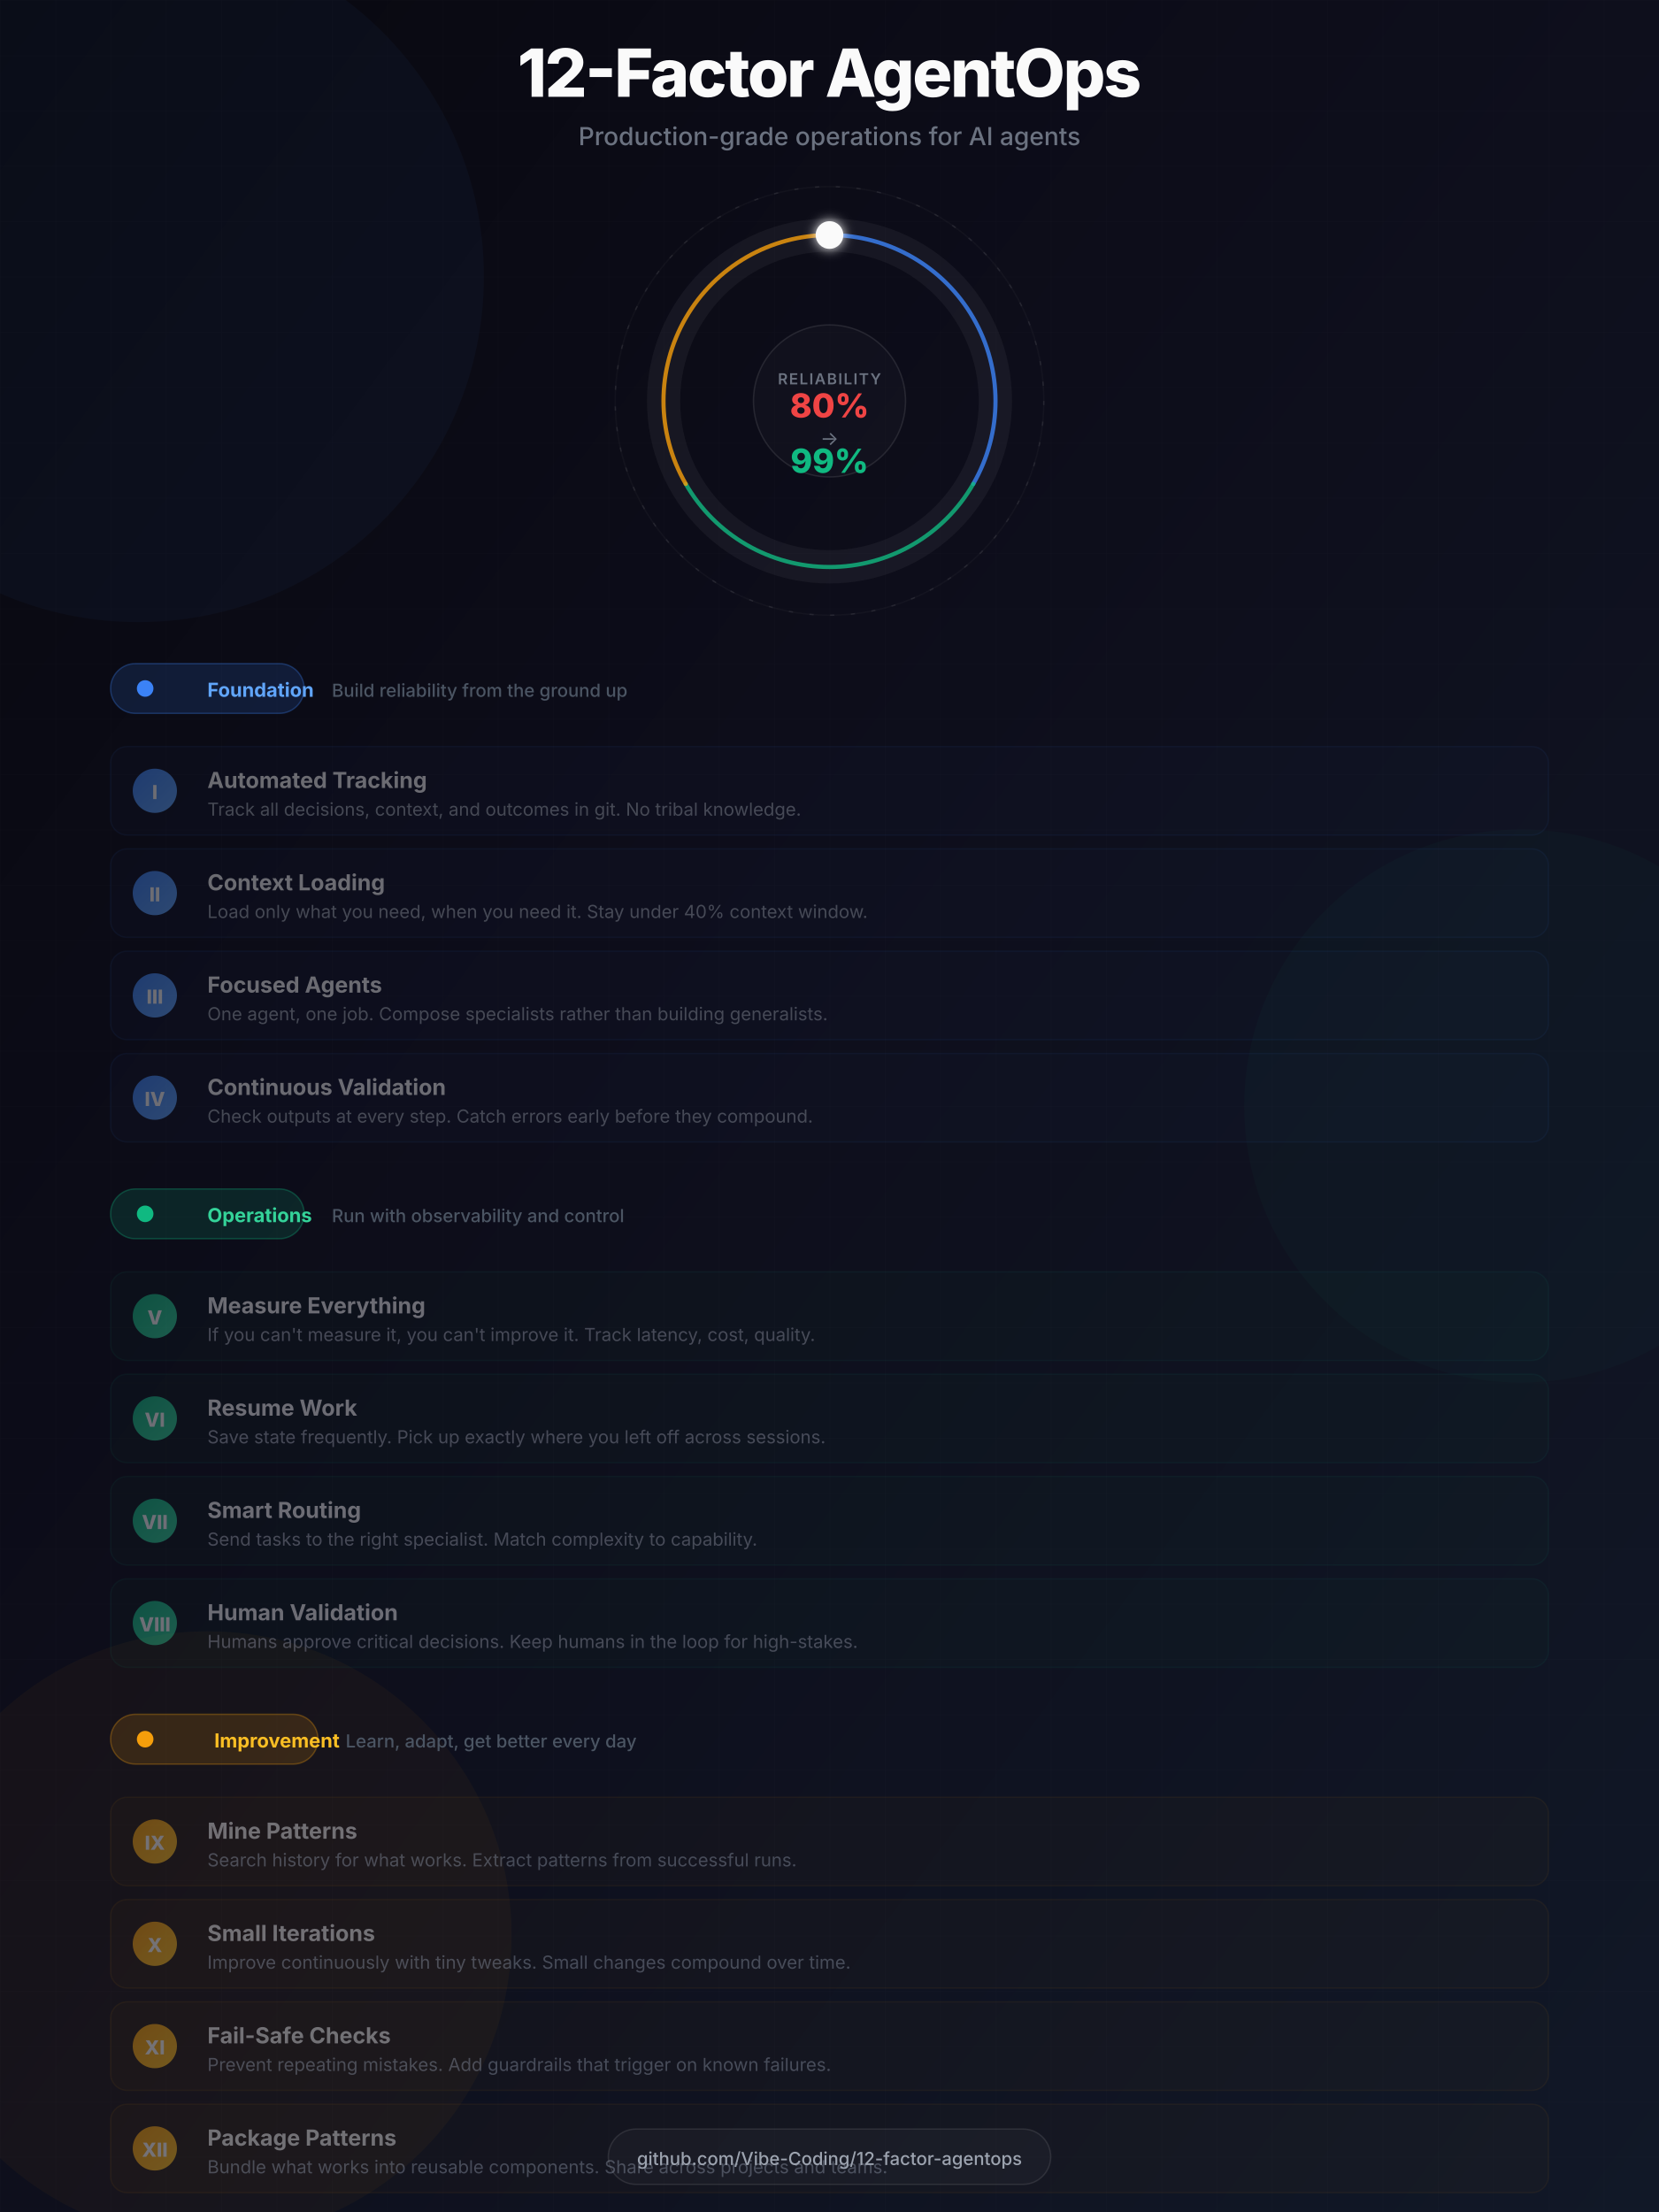
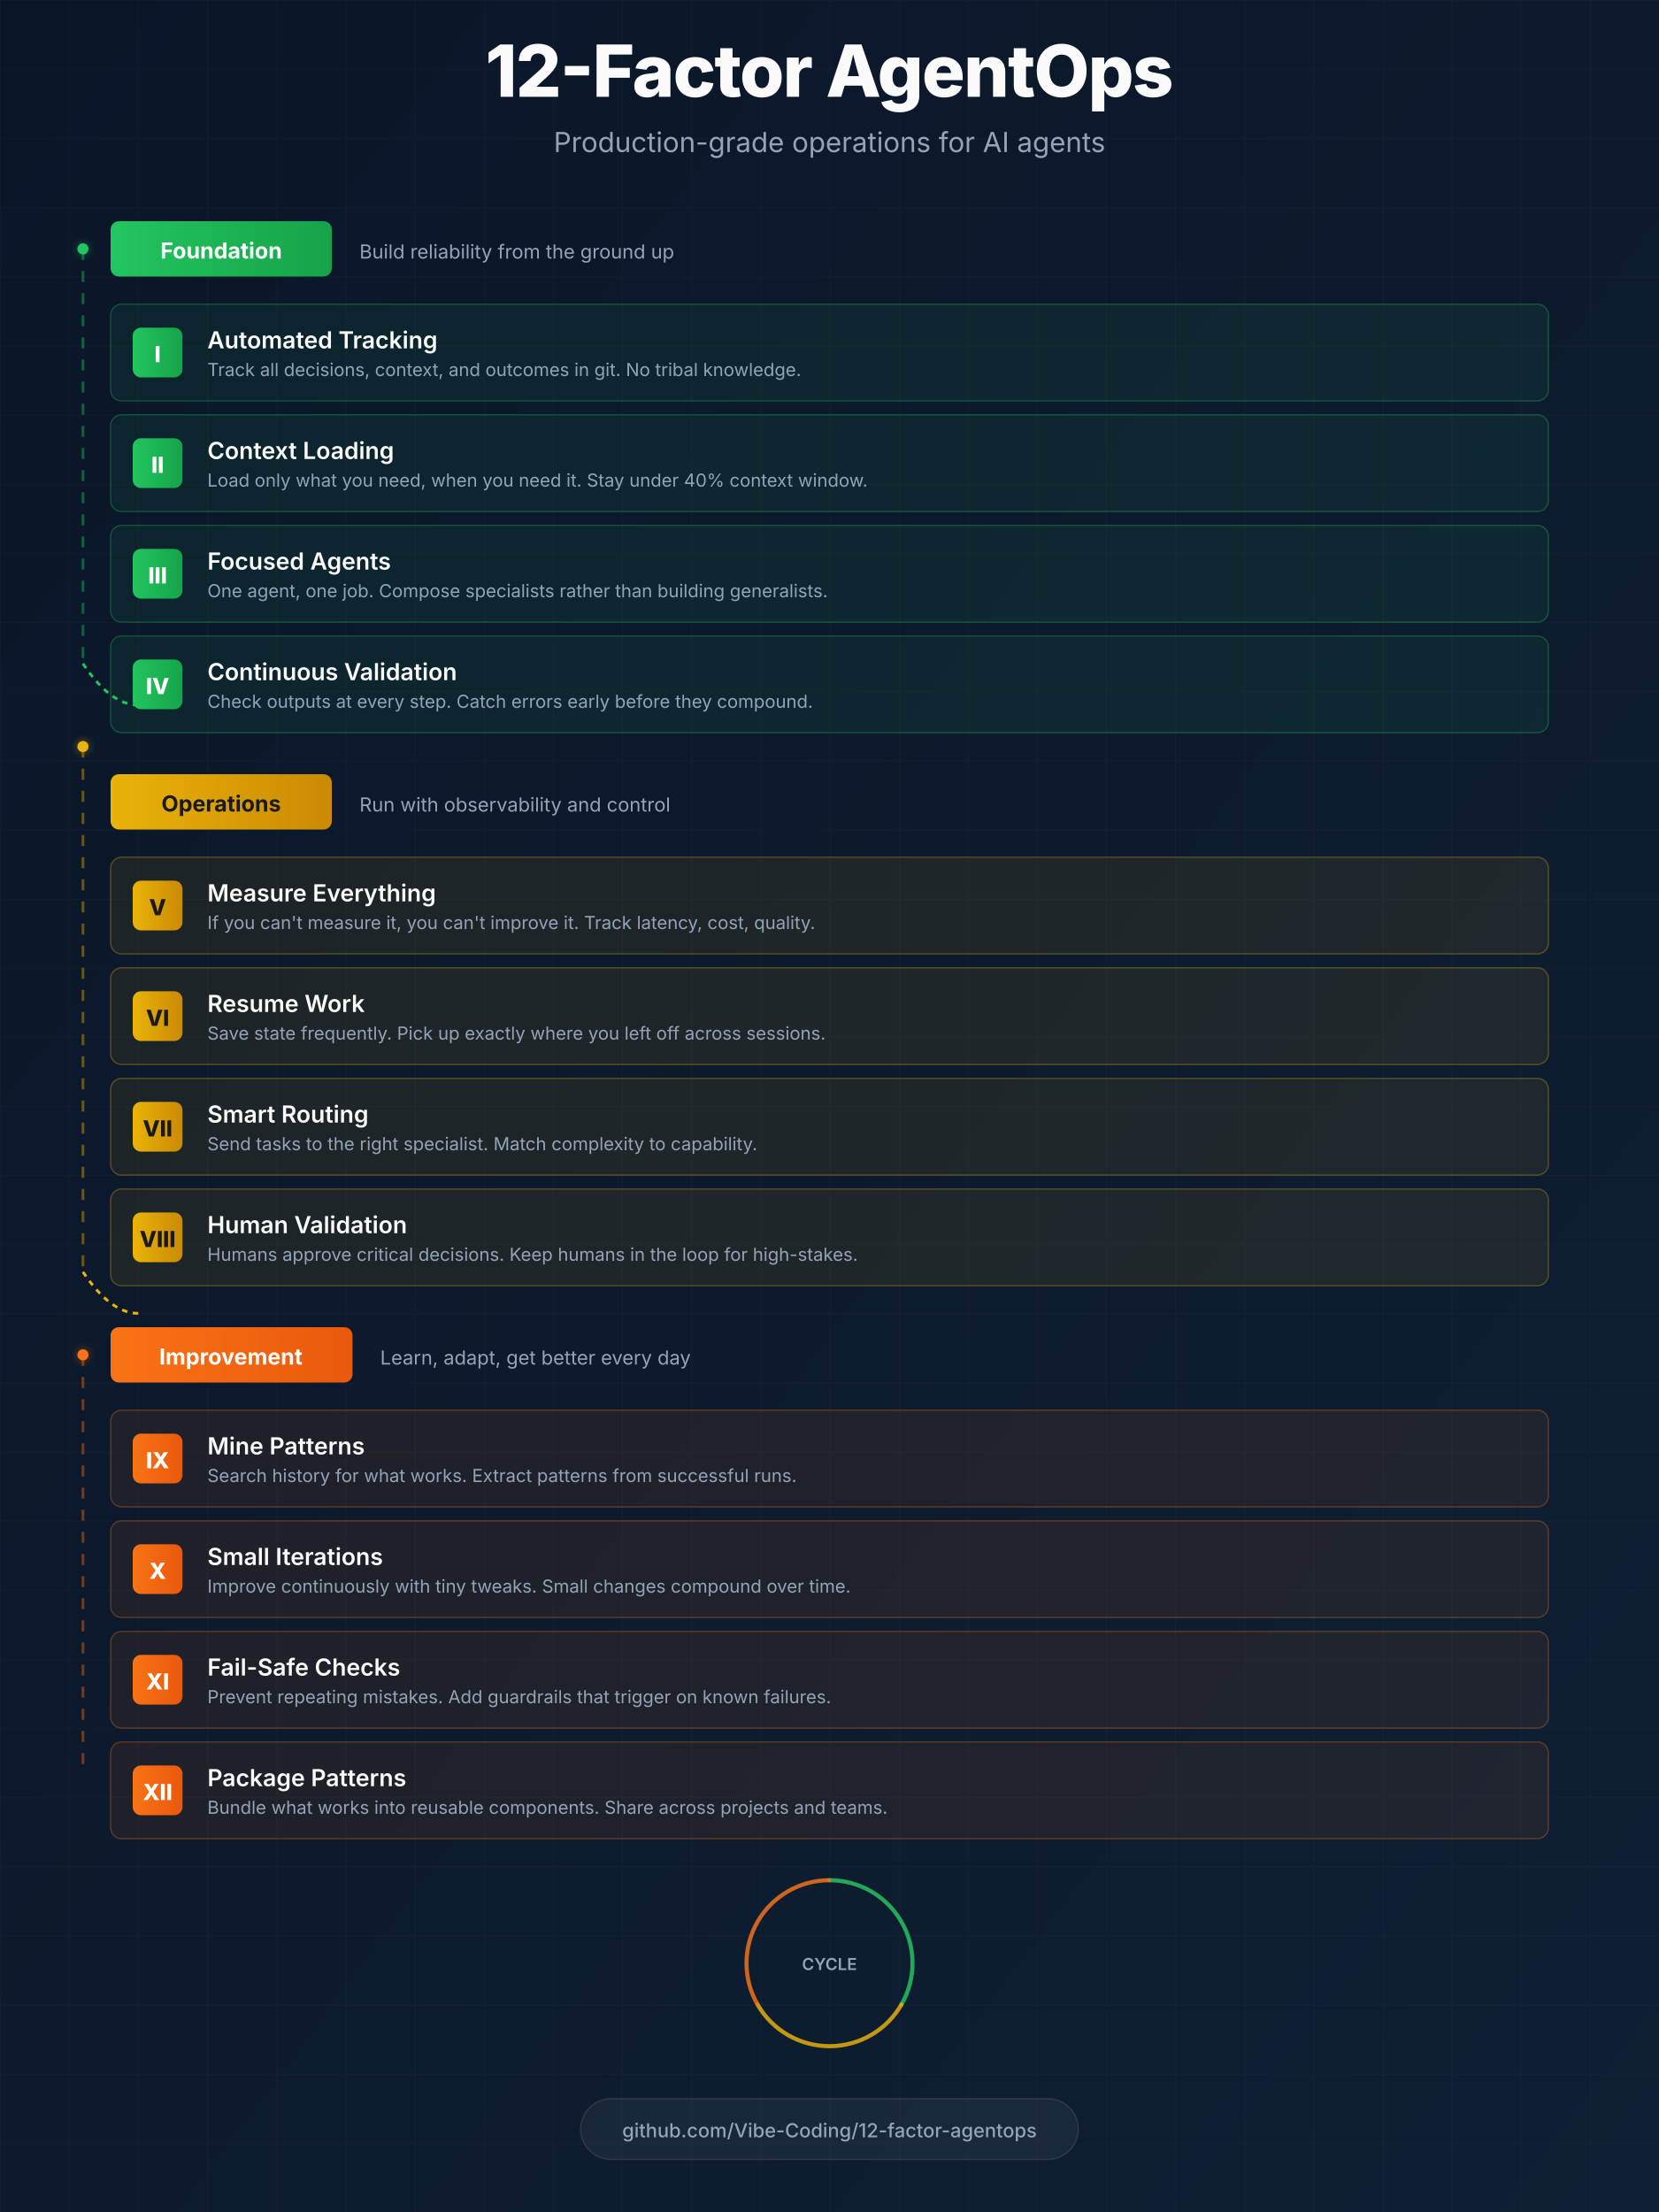
<svg xmlns="http://www.w3.org/2000/svg" viewBox="0 0 1200 1600">
  <defs>
    <linearGradient id="darkBg" x1="0%" y1="0%" x2="100%" y2="100%">
-       <stop offset="0%" style="stop-color:#08080F" />
-       <stop offset="40%" style="stop-color:#0d0d1a" />
-       <stop offset="100%" style="stop-color:#111827" />
-     </linearGradient>
-     <linearGradient id="blueGrad" x1="0%" y1="0%" x2="100%" y2="100%">
-       <stop offset="0%" style="stop-color:#3B82F6" />
-       <stop offset="100%" style="stop-color:#60A5FA" />
-     </linearGradient>
-     <linearGradient id="greenGrad" x1="0%" y1="0%" x2="100%" y2="100%">
-       <stop offset="0%" style="stop-color:#10B981" />
-       <stop offset="100%" style="stop-color:#34D399" />
-     </linearGradient>
-     <linearGradient id="orangeGrad" x1="0%" y1="0%" x2="100%" y2="100%">
-       <stop offset="0%" style="stop-color:#F59E0B" />
-       <stop offset="100%" style="stop-color:#FBBF24" />
-     </linearGradient>
-     <filter id="glow" x="-50%" y="-50%" width="200%" height="200%">
-       <feGaussianBlur stdDeviation="4" result="coloredBlur" />
+       <stop offset="0%" style="stop-color:#0a1628" />
+       <stop offset="50%" style="stop-color:#0d1a2d" />
+       <stop offset="100%" style="stop-color:#0f1f35" />
+     </linearGradient>
+     <linearGradient id="greenGrad" x1="0%" y1="0%" x2="100%" y2="0%">
+       <stop offset="0%" style="stop-color:#22c55e" />
+       <stop offset="100%" style="stop-color:#16a34a" />
+     </linearGradient>
+     <linearGradient id="yellowGrad" x1="0%" y1="0%" x2="100%" y2="0%">
+       <stop offset="0%" style="stop-color:#eab308" />
+       <stop offset="100%" style="stop-color:#ca8a04" />
+     </linearGradient>
+     <linearGradient id="orangeGrad" x1="0%" y1="0%" x2="100%" y2="0%">
+       <stop offset="0%" style="stop-color:#f97316" />
+       <stop offset="100%" style="stop-color:#ea580c" />
+     </linearGradient>
+     <filter id="glowGreen" x="-50%" y="-50%" width="200%" height="200%">
+       <feGaussianBlur stdDeviation="3" result="blur" />
+       <feFlood flood-color="#22c55e" flood-opacity="0.5" />
+       <feComposite in2="blur" operator="in" />
      <feMerge>
-         <feMergeNode in="coloredBlur" />
+         <feMergeNode />
+         <feMergeNode in="SourceGraphic" />
+       </feMerge>
+     </filter>
+     <filter id="glowYellow" x="-50%" y="-50%" width="200%" height="200%">
+       <feGaussianBlur stdDeviation="3" result="blur" />
+       <feFlood flood-color="#eab308" flood-opacity="0.5" />
+       <feComposite in2="blur" operator="in" />
+       <feMerge>
+         <feMergeNode />
+         <feMergeNode in="SourceGraphic" />
+       </feMerge>
+     </filter>
+     <filter id="glowOrange" x="-50%" y="-50%" width="200%" height="200%">
+       <feGaussianBlur stdDeviation="3" result="blur" />
+       <feFlood flood-color="#f97316" flood-opacity="0.5" />
+       <feComposite in2="blur" operator="in" />
+       <feMerge>
+         <feMergeNode />
        <feMergeNode in="SourceGraphic" />
      </feMerge>
    </filter>
    <style>
-       /* Looping highlight animation - 24s total, 2s per factor */
-       @keyframes highlightLoop {
-         0%, 100% { opacity: 1; }
-         8.33% { opacity: 1; }
-         8.34% { opacity: 0.3; }
-         91.66% { opacity: 0.3; }
-         91.67% { opacity: 1; }
-       }
- 
-       @keyframes pulseGlow {
-         0%, 100% { filter: drop-shadow(0 0 8px currentColor); }
-         50% { filter: drop-shadow(0 0 20px currentColor); }
-       }
- 
-       @keyframes orbitDash {
-         to { stroke-dashoffset: -1000; }
-       }
- 
-       @keyframes breathe {
-         0%, 100% { opacity: 0.03; }
-         50% { opacity: 0.06; }
-       }
- 
-       @keyframes centerPulse {
-         0%, 100% { transform: scale(1); opacity: 0.6; }
-         50% { transform: scale(1.03); opacity: 1; }
-       }
- 
-       .breathe { animation: breathe 6s ease-in-out infinite; }
-       .orbit-dash { animation: orbitDash 30s linear infinite; }
-       .center-pulse { animation: centerPulse 3s ease-in-out infinite; transform-origin: center; }
- 
-       /* Each factor highlights for 2s in sequence */
-       .factor-row { opacity: 0.4; transition: opacity 0.3s; }
-       .factor-1 { animation: highlightLoop 24s ease-in-out infinite; animation-delay: 0s; }
-       .factor-2 { animation: highlightLoop 24s ease-in-out infinite; animation-delay: -22s; }
-       .factor-3 { animation: highlightLoop 24s ease-in-out infinite; animation-delay: -20s; }
-       .factor-4 { animation: highlightLoop 24s ease-in-out infinite; animation-delay: -18s; }
-       .factor-5 { animation: highlightLoop 24s ease-in-out infinite; animation-delay: -16s; }
-       .factor-6 { animation: highlightLoop 24s ease-in-out infinite; animation-delay: -14s; }
-       .factor-7 { animation: highlightLoop 24s ease-in-out infinite; animation-delay: -12s; }
-       .factor-8 { animation: highlightLoop 24s ease-in-out infinite; animation-delay: -10s; }
-       .factor-9 { animation: highlightLoop 24s ease-in-out infinite; animation-delay: -8s; }
-       .factor-10 { animation: highlightLoop 24s ease-in-out infinite; animation-delay: -6s; }
-       .factor-11 { animation: highlightLoop 24s ease-in-out infinite; animation-delay: -4s; }
-       .factor-12 { animation: highlightLoop 24s ease-in-out infinite; animation-delay: -2s; }
- 
-       /* Orbit indicator matches current factor */
-       .orbit-indicator {
-         animation: orbitRotate 24s linear infinite;
-         transform-origin: 600px 290px;
-       }
-       @keyframes orbitRotate {
-         0% { transform: rotate(0deg); }
-         100% { transform: rotate(360deg); }
+       /* Animated flowing line */
+       @keyframes flowDown {
+         0% { stroke-dashoffset: 40; }
+         100% { stroke-dashoffset: 0; }
+       }
+ 
+       @keyframes flowPulse {
+         0%, 100% { opacity: 0.3; }
+         50% { opacity: 1; }
+       }
+ 
+       @keyframes dotFlow {
+         0% { transform: translateY(0); opacity: 0; }
+         10% { opacity: 1; }
+         90% { opacity: 1; }
+         100% { transform: translateY(300px); opacity: 0; }
+       }
+ 
+       @keyframes dotFlowLong {
+         0% { transform: translateY(0); opacity: 0; }
+         5% { opacity: 1; }
+         95% { opacity: 1; }
+         100% { transform: translateY(380px); opacity: 0; }
+       }
+ 
+       @keyframes connectPulse {
+         0%, 100% { stroke-opacity: 0.2; }
+         50% { stroke-opacity: 0.6; }
+       }
+ 
+       .flow-line {
+         stroke-dasharray: 8 8;
+         animation: flowDown 1s linear infinite;
+       }
+ 
+       .flow-dot-green {
+         animation: dotFlow 3s ease-in-out infinite;
+       }
+       .flow-dot-yellow {
+         animation: dotFlowLong 4s ease-in-out infinite;
+         animation-delay: 1s;
+       }
+       .flow-dot-orange {
+         animation: dotFlow 3s ease-in-out infinite;
+         animation-delay: 2s;
+       }
+ 
+       .connect-line {
+         animation: connectPulse 2s ease-in-out infinite;
+       }
+       .connect-line-2 {
+         animation: connectPulse 2s ease-in-out infinite;
+         animation-delay: 1s;
+       }
+ 
+       /* Factor highlight on hover simulation via animation */
+       @keyframes factorGlow {
+         0%, 8.33%, 100% { opacity: 1; }
+         4.165% { opacity: 0.6; }
+       }
+ 
+       .factor-card {
+         transition: all 0.3s ease;
      }
    </style>
  </defs>
  <rect width="1200" height="1600" fill="url(#darkBg)" />
-   <pattern id="grid" width="40" height="40" patternUnits="userSpaceOnUse">
-     <path d="M 40 0 L 0 0 0 40" fill="none" stroke="rgba(255,255,255,0.015)" stroke-width="1" />
+   <pattern id="grid" width="50" height="50" patternUnits="userSpaceOnUse">
+     <path d="M 50 0 L 0 0 0 50" fill="none" stroke="rgba(255,255,255,0.03)" stroke-width="1" />
  </pattern>
  <rect width="1200" height="1600" fill="url(#grid)" />
-   <ellipse class="breathe" cx="100" cy="200" rx="250" ry="250" fill="#3B82F6" opacity="0.04" />
-   <ellipse class="breathe" style="animation-delay: -2s" cx="1100" cy="800" rx="200" ry="200" fill="#10B981" opacity="0.03" />
-   <ellipse class="breathe" style="animation-delay: -4s" cx="150" cy="1400" rx="220" ry="220" fill="#F59E0B" opacity="0.04" />
-   <text x="600" y="70" text-anchor="middle" font-family="Inter, -apple-system, sans-serif" font-size="48" font-weight="800" fill="#FAFAFA" letter-spacing="-0.03em">
+   <text x="600" y="70" text-anchor="middle" font-family="Inter, -apple-system, sans-serif" font-size="52" font-weight="800" fill="#FAFAFA" letter-spacing="-0.02em">
    12-Factor AgentOps
  </text>
-   <text x="600" y="105" text-anchor="middle" font-family="Inter, -apple-system, sans-serif" font-size="18" font-weight="500" fill="#6B7280">
+   <text x="600" y="110" text-anchor="middle" font-family="Inter, -apple-system, sans-serif" font-size="20" font-weight="400" fill="#94a3b8">
    Production-grade operations for AI agents
  </text>
-   <g transform="translate(600, 290)">
-     <circle cx="0" cy="0" r="155" fill="none" stroke="rgba(255,255,255,0.03)" stroke-width="1" />
-     <circle cx="0" cy="0" r="155" fill="none" stroke="rgba(255,255,255,0.08)" stroke-width="1" stroke-dasharray="3 12" class="orbit-dash" />
-     <circle cx="0" cy="0" r="120" fill="none" stroke="rgba(255,255,255,0.05)" stroke-width="24" />
-     <path d="M 0 -120 A 120 120 0 0 1 104 60" fill="none" stroke="#3B82F6" stroke-width="3" stroke-linecap="round" opacity="0.8" />
-     <path d="M 104 60 A 120 120 0 0 1 -104 60" fill="none" stroke="#10B981" stroke-width="3" stroke-linecap="round" opacity="0.8" />
-     <path d="M -104 60 A 120 120 0 0 1 0 -120" fill="none" stroke="#F59E0B" stroke-width="3" stroke-linecap="round" opacity="0.8" />
-     <g class="orbit-indicator">
-       <circle cx="0" cy="-120" r="10" fill="#FAFAFA" filter="url(#glow)" />
-       <circle cx="0" cy="-120" r="6" fill="#FAFAFA" />
-     </g>
-     <g class="center-pulse">
-       <circle cx="0" cy="0" r="55" fill="rgba(255,255,255,0.02)" stroke="rgba(255,255,255,0.1)" stroke-width="1" />
-     </g>
-     <text x="0" y="-12" text-anchor="middle" font-family="Inter, sans-serif" font-size="11" font-weight="600" fill="#6B7280" letter-spacing="0.08em">RELIABILITY</text>
-     <text x="0" y="12" text-anchor="middle" font-family="Inter, sans-serif" font-size="24" font-weight="800" fill="#EF4444">80%</text>
-     <text x="0" y="32" text-anchor="middle" font-family="Inter, sans-serif" font-size="14" fill="#6B7280">→</text>
-     <text x="0" y="52" text-anchor="middle" font-family="Inter, sans-serif" font-size="24" font-weight="800" fill="#10B981">99%</text>
-   </g>
-   <g transform="translate(0, 480)">
-     <rect x="80" y="0" width="140" height="36" rx="18" fill="rgba(59,130,246,0.15)" stroke="rgba(59,130,246,0.3)" stroke-width="1" />
-     <circle cx="105" cy="18" r="6" fill="#3B82F6" />
-     <text x="150" y="24" font-family="Inter, sans-serif" font-size="14" font-weight="700" fill="#60A5FA">Foundation</text>
-     <text x="240" y="24" font-family="Inter, sans-serif" font-size="13" font-weight="500" fill="#4B5563">Build reliability from the ground up</text>
-     <g class="factor-row factor-1" transform="translate(80, 60)">
-       <rect x="0" y="0" width="1040" height="64" rx="12" fill="rgba(59,130,246,0.05)" stroke="rgba(59,130,246,0.15)" stroke-width="1" />
-       <rect x="16" y="16" width="32" height="32" rx="16" fill="url(#blueGrad)" />
-       <text x="32" y="38" text-anchor="middle" font-family="Inter, sans-serif" font-size="14" font-weight="800" fill="#FFFFFF">I</text>
-       <text x="70" y="30" font-family="Inter, sans-serif" font-size="16" font-weight="700" fill="#FAFAFA">Automated Tracking</text>
-       <text x="70" y="50" font-family="Inter, sans-serif" font-size="13" fill="#9CA3AF">Track all decisions, context, and outcomes in git. No tribal knowledge.</text>
-     </g>
-     <g class="factor-row factor-2" transform="translate(80, 134)">
-       <rect x="0" y="0" width="1040" height="64" rx="12" fill="rgba(59,130,246,0.05)" stroke="rgba(59,130,246,0.15)" stroke-width="1" />
-       <rect x="16" y="16" width="32" height="32" rx="16" fill="url(#blueGrad)" />
-       <text x="32" y="38" text-anchor="middle" font-family="Inter, sans-serif" font-size="14" font-weight="800" fill="#FFFFFF">II</text>
-       <text x="70" y="30" font-family="Inter, sans-serif" font-size="16" font-weight="700" fill="#FAFAFA">Context Loading</text>
-       <text x="70" y="50" font-family="Inter, sans-serif" font-size="13" fill="#9CA3AF">Load only what you need, when you need it. Stay under 40% context window.</text>
-     </g>
-     <g class="factor-row factor-3" transform="translate(80, 208)">
-       <rect x="0" y="0" width="1040" height="64" rx="12" fill="rgba(59,130,246,0.05)" stroke="rgba(59,130,246,0.15)" stroke-width="1" />
-       <rect x="16" y="16" width="32" height="32" rx="16" fill="url(#blueGrad)" />
-       <text x="32" y="38" text-anchor="middle" font-family="Inter, sans-serif" font-size="14" font-weight="800" fill="#FFFFFF">III</text>
-       <text x="70" y="30" font-family="Inter, sans-serif" font-size="16" font-weight="700" fill="#FAFAFA">Focused Agents</text>
-       <text x="70" y="50" font-family="Inter, sans-serif" font-size="13" fill="#9CA3AF">One agent, one job. Compose specialists rather than building generalists.</text>
-     </g>
-     <g class="factor-row factor-4" transform="translate(80, 282)">
-       <rect x="0" y="0" width="1040" height="64" rx="12" fill="rgba(59,130,246,0.05)" stroke="rgba(59,130,246,0.15)" stroke-width="1" />
-       <rect x="16" y="16" width="32" height="32" rx="16" fill="url(#blueGrad)" />
-       <text x="32" y="38" text-anchor="middle" font-family="Inter, sans-serif" font-size="14" font-weight="800" fill="#FFFFFF">IV</text>
-       <text x="70" y="30" font-family="Inter, sans-serif" font-size="16" font-weight="700" fill="#FAFAFA">Continuous Validation</text>
-       <text x="70" y="50" font-family="Inter, sans-serif" font-size="13" fill="#9CA3AF">Check outputs at every step. Catch errors early before they compound.</text>
-     </g>
-   </g>
-   <g transform="translate(0, 860)">
-     <rect x="80" y="0" width="140" height="36" rx="18" fill="rgba(16,185,129,0.15)" stroke="rgba(16,185,129,0.3)" stroke-width="1" />
-     <circle cx="105" cy="18" r="6" fill="#10B981" />
-     <text x="150" y="24" font-family="Inter, sans-serif" font-size="14" font-weight="700" fill="#34D399">Operations</text>
-     <text x="240" y="24" font-family="Inter, sans-serif" font-size="13" font-weight="500" fill="#4B5563">Run with observability and control</text>
-     <g class="factor-row factor-5" transform="translate(80, 60)">
-       <rect x="0" y="0" width="1040" height="64" rx="12" fill="rgba(16,185,129,0.05)" stroke="rgba(16,185,129,0.15)" stroke-width="1" />
-       <rect x="16" y="16" width="32" height="32" rx="16" fill="url(#greenGrad)" />
-       <text x="32" y="38" text-anchor="middle" font-family="Inter, sans-serif" font-size="14" font-weight="800" fill="#FFFFFF">V</text>
-       <text x="70" y="30" font-family="Inter, sans-serif" font-size="16" font-weight="700" fill="#FAFAFA">Measure Everything</text>
-       <text x="70" y="50" font-family="Inter, sans-serif" font-size="13" fill="#9CA3AF">If you can't measure it, you can't improve it. Track latency, cost, quality.</text>
-     </g>
-     <g class="factor-row factor-6" transform="translate(80, 134)">
-       <rect x="0" y="0" width="1040" height="64" rx="12" fill="rgba(16,185,129,0.05)" stroke="rgba(16,185,129,0.15)" stroke-width="1" />
-       <rect x="16" y="16" width="32" height="32" rx="16" fill="url(#greenGrad)" />
-       <text x="32" y="38" text-anchor="middle" font-family="Inter, sans-serif" font-size="14" font-weight="800" fill="#FFFFFF">VI</text>
-       <text x="70" y="30" font-family="Inter, sans-serif" font-size="16" font-weight="700" fill="#FAFAFA">Resume Work</text>
-       <text x="70" y="50" font-family="Inter, sans-serif" font-size="13" fill="#9CA3AF">Save state frequently. Pick up exactly where you left off across sessions.</text>
-     </g>
-     <g class="factor-row factor-7" transform="translate(80, 208)">
-       <rect x="0" y="0" width="1040" height="64" rx="12" fill="rgba(16,185,129,0.05)" stroke="rgba(16,185,129,0.15)" stroke-width="1" />
-       <rect x="16" y="16" width="32" height="32" rx="16" fill="url(#greenGrad)" />
-       <text x="32" y="38" text-anchor="middle" font-family="Inter, sans-serif" font-size="14" font-weight="800" fill="#FFFFFF">VII</text>
-       <text x="70" y="30" font-family="Inter, sans-serif" font-size="16" font-weight="700" fill="#FAFAFA">Smart Routing</text>
-       <text x="70" y="50" font-family="Inter, sans-serif" font-size="13" fill="#9CA3AF">Send tasks to the right specialist. Match complexity to capability.</text>
-     </g>
-     <g class="factor-row factor-8" transform="translate(80, 282)">
-       <rect x="0" y="0" width="1040" height="64" rx="12" fill="rgba(16,185,129,0.05)" stroke="rgba(16,185,129,0.15)" stroke-width="1" />
-       <rect x="16" y="16" width="32" height="32" rx="16" fill="url(#greenGrad)" />
-       <text x="32" y="38" text-anchor="middle" font-family="Inter, sans-serif" font-size="14" font-weight="800" fill="#FFFFFF">VIII</text>
-       <text x="70" y="30" font-family="Inter, sans-serif" font-size="16" font-weight="700" fill="#FAFAFA">Human Validation</text>
-       <text x="70" y="50" font-family="Inter, sans-serif" font-size="13" fill="#9CA3AF">Humans approve critical decisions. Keep humans in the loop for high-stakes.</text>
-     </g>
-   </g>
-   <g transform="translate(0, 1240)">
-     <rect x="80" y="0" width="150" height="36" rx="18" fill="rgba(245,158,11,0.15)" stroke="rgba(245,158,11,0.3)" stroke-width="1" />
-     <circle cx="105" cy="18" r="6" fill="#F59E0B" />
-     <text x="155" y="24" font-family="Inter, sans-serif" font-size="14" font-weight="700" fill="#FBBF24">Improvement</text>
-     <text x="250" y="24" font-family="Inter, sans-serif" font-size="13" font-weight="500" fill="#4B5563">Learn, adapt, get better every day</text>
-     <g class="factor-row factor-9" transform="translate(80, 60)">
-       <rect x="0" y="0" width="1040" height="64" rx="12" fill="rgba(245,158,11,0.05)" stroke="rgba(245,158,11,0.15)" stroke-width="1" />
-       <rect x="16" y="16" width="32" height="32" rx="16" fill="url(#orangeGrad)" />
-       <text x="32" y="38" text-anchor="middle" font-family="Inter, sans-serif" font-size="14" font-weight="800" fill="#FFFFFF">IX</text>
-       <text x="70" y="30" font-family="Inter, sans-serif" font-size="16" font-weight="700" fill="#FAFAFA">Mine Patterns</text>
-       <text x="70" y="50" font-family="Inter, sans-serif" font-size="13" fill="#9CA3AF">Search history for what works. Extract patterns from successful runs.</text>
-     </g>
-     <g class="factor-row factor-10" transform="translate(80, 134)">
-       <rect x="0" y="0" width="1040" height="64" rx="12" fill="rgba(245,158,11,0.05)" stroke="rgba(245,158,11,0.15)" stroke-width="1" />
-       <rect x="16" y="16" width="32" height="32" rx="16" fill="url(#orangeGrad)" />
-       <text x="32" y="38" text-anchor="middle" font-family="Inter, sans-serif" font-size="14" font-weight="800" fill="#FFFFFF">X</text>
-       <text x="70" y="30" font-family="Inter, sans-serif" font-size="16" font-weight="700" fill="#FAFAFA">Small Iterations</text>
-       <text x="70" y="50" font-family="Inter, sans-serif" font-size="13" fill="#9CA3AF">Improve continuously with tiny tweaks. Small changes compound over time.</text>
-     </g>
-     <g class="factor-row factor-11" transform="translate(80, 208)">
-       <rect x="0" y="0" width="1040" height="64" rx="12" fill="rgba(245,158,11,0.05)" stroke="rgba(245,158,11,0.15)" stroke-width="1" />
-       <rect x="16" y="16" width="32" height="32" rx="16" fill="url(#orangeGrad)" />
-       <text x="32" y="38" text-anchor="middle" font-family="Inter, sans-serif" font-size="14" font-weight="800" fill="#FFFFFF">XI</text>
-       <text x="70" y="30" font-family="Inter, sans-serif" font-size="16" font-weight="700" fill="#FAFAFA">Fail-Safe Checks</text>
-       <text x="70" y="50" font-family="Inter, sans-serif" font-size="13" fill="#9CA3AF">Prevent repeating mistakes. Add guardrails that trigger on known failures.</text>
-     </g>
-     <g class="factor-row factor-12" transform="translate(80, 282)">
-       <rect x="0" y="0" width="1040" height="64" rx="12" fill="rgba(245,158,11,0.05)" stroke="rgba(245,158,11,0.15)" stroke-width="1" />
-       <rect x="16" y="16" width="32" height="32" rx="16" fill="url(#orangeGrad)" />
-       <text x="32" y="38" text-anchor="middle" font-family="Inter, sans-serif" font-size="14" font-weight="800" fill="#FFFFFF">XII</text>
-       <text x="70" y="30" font-family="Inter, sans-serif" font-size="16" font-weight="700" fill="#FAFAFA">Package Patterns</text>
-       <text x="70" y="50" font-family="Inter, sans-serif" font-size="13" fill="#9CA3AF">Bundle what works into reusable components. Share across projects and teams.</text>
-     </g>
-   </g>
-   <g transform="translate(600, 1560)">
-     <rect x="-160" y="-20" width="320" height="40" rx="20" fill="rgba(255,255,255,0.03)" stroke="rgba(255,255,255,0.1)" stroke-width="1" />
-     <text x="0" y="6" text-anchor="middle" font-family="Inter, sans-serif" font-size="13" font-weight="500" fill="#9CA3AF">
+   <line x1="60" y1="180" x2="60" y2="480" stroke="#22c55e" stroke-width="2" class="flow-line" opacity="0.4" />
+   <circle class="flow-dot-green" cx="60" cy="180" r="4" fill="#22c55e" filter="url(#glowGreen)" />
+   <line x1="60" y1="540" x2="60" y2="920" stroke="#eab308" stroke-width="2" class="flow-line" opacity="0.4" />
+   <circle class="flow-dot-yellow" cx="60" cy="540" r="4" fill="#eab308" filter="url(#glowYellow)" />
+   <line x1="60" y1="980" x2="60" y2="1280" stroke="#f97316" stroke-width="2" class="flow-line" opacity="0.4" />
+   <circle class="flow-dot-orange" cx="60" cy="980" r="4" fill="#f97316" filter="url(#glowOrange)" />
+   <path d="M 60 480 Q 80 510 100 510" stroke="#22c55e" stroke-width="2" fill="none" class="connect-line" stroke-dasharray="4 4" />
+   <path d="M 60 920 Q 80 950 100 950" stroke="#eab308" stroke-width="2" fill="none" class="connect-line-2" stroke-dasharray="4 4" />
+   <g transform="translate(80, 160)">
+     <rect x="0" y="0" width="160" height="40" rx="6" fill="url(#greenGrad)" />
+     <text x="80" y="27" text-anchor="middle" font-family="Inter, sans-serif" font-size="16" font-weight="700" fill="#FFFFFF">Foundation</text>
+     <text x="180" y="27" font-family="Inter, sans-serif" font-size="14" font-weight="400" fill="#94a3b8">Build reliability from the ground up</text>
+     <g class="factor-card" transform="translate(0, 60)">
+       <rect x="0" y="0" width="1040" height="70" rx="8" fill="rgba(34,197,94,0.08)" stroke="rgba(34,197,94,0.3)" stroke-width="1" />
+       <rect x="16" y="17" width="36" height="36" rx="6" fill="url(#greenGrad)" />
+       <text x="34" y="42" text-anchor="middle" font-family="Inter, sans-serif" font-size="16" font-weight="800" fill="#FFFFFF">I</text>
+       <text x="70" y="32" font-family="Inter, sans-serif" font-size="17" font-weight="600" fill="#FAFAFA">Automated Tracking</text>
+       <text x="70" y="52" font-family="Inter, sans-serif" font-size="13" fill="#94a3b8">Track all decisions, context, and outcomes in git. No tribal knowledge.</text>
+     </g>
+     <g class="factor-card" transform="translate(0, 140)">
+       <rect x="0" y="0" width="1040" height="70" rx="8" fill="rgba(34,197,94,0.08)" stroke="rgba(34,197,94,0.3)" stroke-width="1" />
+       <rect x="16" y="17" width="36" height="36" rx="6" fill="url(#greenGrad)" />
+       <text x="34" y="42" text-anchor="middle" font-family="Inter, sans-serif" font-size="16" font-weight="800" fill="#FFFFFF">II</text>
+       <text x="70" y="32" font-family="Inter, sans-serif" font-size="17" font-weight="600" fill="#FAFAFA">Context Loading</text>
+       <text x="70" y="52" font-family="Inter, sans-serif" font-size="13" fill="#94a3b8">Load only what you need, when you need it. Stay under 40% context window.</text>
+     </g>
+     <g class="factor-card" transform="translate(0, 220)">
+       <rect x="0" y="0" width="1040" height="70" rx="8" fill="rgba(34,197,94,0.08)" stroke="rgba(34,197,94,0.3)" stroke-width="1" />
+       <rect x="16" y="17" width="36" height="36" rx="6" fill="url(#greenGrad)" />
+       <text x="34" y="42" text-anchor="middle" font-family="Inter, sans-serif" font-size="16" font-weight="800" fill="#FFFFFF">III</text>
+       <text x="70" y="32" font-family="Inter, sans-serif" font-size="17" font-weight="600" fill="#FAFAFA">Focused Agents</text>
+       <text x="70" y="52" font-family="Inter, sans-serif" font-size="13" fill="#94a3b8">One agent, one job. Compose specialists rather than building generalists.</text>
+     </g>
+     <g class="factor-card" transform="translate(0, 300)">
+       <rect x="0" y="0" width="1040" height="70" rx="8" fill="rgba(34,197,94,0.08)" stroke="rgba(34,197,94,0.3)" stroke-width="1" />
+       <rect x="16" y="17" width="36" height="36" rx="6" fill="url(#greenGrad)" />
+       <text x="34" y="42" text-anchor="middle" font-family="Inter, sans-serif" font-size="16" font-weight="800" fill="#FFFFFF">IV</text>
+       <text x="70" y="32" font-family="Inter, sans-serif" font-size="17" font-weight="600" fill="#FAFAFA">Continuous Validation</text>
+       <text x="70" y="52" font-family="Inter, sans-serif" font-size="13" fill="#94a3b8">Check outputs at every step. Catch errors early before they compound.</text>
+     </g>
+   </g>
+   <g transform="translate(80, 560)">
+     <rect x="0" y="0" width="160" height="40" rx="6" fill="url(#yellowGrad)" />
+     <text x="80" y="27" text-anchor="middle" font-family="Inter, sans-serif" font-size="16" font-weight="700" fill="#1a1a1a">Operations</text>
+     <text x="180" y="27" font-family="Inter, sans-serif" font-size="14" font-weight="400" fill="#94a3b8">Run with observability and control</text>
+     <g class="factor-card" transform="translate(0, 60)">
+       <rect x="0" y="0" width="1040" height="70" rx="8" fill="rgba(234,179,8,0.08)" stroke="rgba(234,179,8,0.3)" stroke-width="1" />
+       <rect x="16" y="17" width="36" height="36" rx="6" fill="url(#yellowGrad)" />
+       <text x="34" y="42" text-anchor="middle" font-family="Inter, sans-serif" font-size="16" font-weight="800" fill="#1a1a1a">V</text>
+       <text x="70" y="32" font-family="Inter, sans-serif" font-size="17" font-weight="600" fill="#FAFAFA">Measure Everything</text>
+       <text x="70" y="52" font-family="Inter, sans-serif" font-size="13" fill="#94a3b8">If you can't measure it, you can't improve it. Track latency, cost, quality.</text>
+     </g>
+     <g class="factor-card" transform="translate(0, 140)">
+       <rect x="0" y="0" width="1040" height="70" rx="8" fill="rgba(234,179,8,0.08)" stroke="rgba(234,179,8,0.3)" stroke-width="1" />
+       <rect x="16" y="17" width="36" height="36" rx="6" fill="url(#yellowGrad)" />
+       <text x="34" y="42" text-anchor="middle" font-family="Inter, sans-serif" font-size="16" font-weight="800" fill="#1a1a1a">VI</text>
+       <text x="70" y="32" font-family="Inter, sans-serif" font-size="17" font-weight="600" fill="#FAFAFA">Resume Work</text>
+       <text x="70" y="52" font-family="Inter, sans-serif" font-size="13" fill="#94a3b8">Save state frequently. Pick up exactly where you left off across sessions.</text>
+     </g>
+     <g class="factor-card" transform="translate(0, 220)">
+       <rect x="0" y="0" width="1040" height="70" rx="8" fill="rgba(234,179,8,0.08)" stroke="rgba(234,179,8,0.3)" stroke-width="1" />
+       <rect x="16" y="17" width="36" height="36" rx="6" fill="url(#yellowGrad)" />
+       <text x="34" y="42" text-anchor="middle" font-family="Inter, sans-serif" font-size="16" font-weight="800" fill="#1a1a1a">VII</text>
+       <text x="70" y="32" font-family="Inter, sans-serif" font-size="17" font-weight="600" fill="#FAFAFA">Smart Routing</text>
+       <text x="70" y="52" font-family="Inter, sans-serif" font-size="13" fill="#94a3b8">Send tasks to the right specialist. Match complexity to capability.</text>
+     </g>
+     <g class="factor-card" transform="translate(0, 300)">
+       <rect x="0" y="0" width="1040" height="70" rx="8" fill="rgba(234,179,8,0.08)" stroke="rgba(234,179,8,0.3)" stroke-width="1" />
+       <rect x="16" y="17" width="36" height="36" rx="6" fill="url(#yellowGrad)" />
+       <text x="34" y="42" text-anchor="middle" font-family="Inter, sans-serif" font-size="16" font-weight="800" fill="#1a1a1a">VIII</text>
+       <text x="70" y="32" font-family="Inter, sans-serif" font-size="17" font-weight="600" fill="#FAFAFA">Human Validation</text>
+       <text x="70" y="52" font-family="Inter, sans-serif" font-size="13" fill="#94a3b8">Humans approve critical decisions. Keep humans in the loop for high-stakes.</text>
+     </g>
+   </g>
+   <g transform="translate(80, 960)">
+     <rect x="0" y="0" width="175" height="40" rx="6" fill="url(#orangeGrad)" />
+     <text x="87" y="27" text-anchor="middle" font-family="Inter, sans-serif" font-size="16" font-weight="700" fill="#FFFFFF">Improvement</text>
+     <text x="195" y="27" font-family="Inter, sans-serif" font-size="14" font-weight="400" fill="#94a3b8">Learn, adapt, get better every day</text>
+     <g class="factor-card" transform="translate(0, 60)">
+       <rect x="0" y="0" width="1040" height="70" rx="8" fill="rgba(249,115,22,0.08)" stroke="rgba(249,115,22,0.3)" stroke-width="1" />
+       <rect x="16" y="17" width="36" height="36" rx="6" fill="url(#orangeGrad)" />
+       <text x="34" y="42" text-anchor="middle" font-family="Inter, sans-serif" font-size="16" font-weight="800" fill="#FFFFFF">IX</text>
+       <text x="70" y="32" font-family="Inter, sans-serif" font-size="17" font-weight="600" fill="#FAFAFA">Mine Patterns</text>
+       <text x="70" y="52" font-family="Inter, sans-serif" font-size="13" fill="#94a3b8">Search history for what works. Extract patterns from successful runs.</text>
+     </g>
+     <g class="factor-card" transform="translate(0, 140)">
+       <rect x="0" y="0" width="1040" height="70" rx="8" fill="rgba(249,115,22,0.08)" stroke="rgba(249,115,22,0.3)" stroke-width="1" />
+       <rect x="16" y="17" width="36" height="36" rx="6" fill="url(#orangeGrad)" />
+       <text x="34" y="42" text-anchor="middle" font-family="Inter, sans-serif" font-size="16" font-weight="800" fill="#FFFFFF">X</text>
+       <text x="70" y="32" font-family="Inter, sans-serif" font-size="17" font-weight="600" fill="#FAFAFA">Small Iterations</text>
+       <text x="70" y="52" font-family="Inter, sans-serif" font-size="13" fill="#94a3b8">Improve continuously with tiny tweaks. Small changes compound over time.</text>
+     </g>
+     <g class="factor-card" transform="translate(0, 220)">
+       <rect x="0" y="0" width="1040" height="70" rx="8" fill="rgba(249,115,22,0.08)" stroke="rgba(249,115,22,0.3)" stroke-width="1" />
+       <rect x="16" y="17" width="36" height="36" rx="6" fill="url(#orangeGrad)" />
+       <text x="34" y="42" text-anchor="middle" font-family="Inter, sans-serif" font-size="16" font-weight="800" fill="#FFFFFF">XI</text>
+       <text x="70" y="32" font-family="Inter, sans-serif" font-size="17" font-weight="600" fill="#FAFAFA">Fail-Safe Checks</text>
+       <text x="70" y="52" font-family="Inter, sans-serif" font-size="13" fill="#94a3b8">Prevent repeating mistakes. Add guardrails that trigger on known failures.</text>
+     </g>
+     <g class="factor-card" transform="translate(0, 300)">
+       <rect x="0" y="0" width="1040" height="70" rx="8" fill="rgba(249,115,22,0.08)" stroke="rgba(249,115,22,0.3)" stroke-width="1" />
+       <rect x="16" y="17" width="36" height="36" rx="6" fill="url(#orangeGrad)" />
+       <text x="34" y="42" text-anchor="middle" font-family="Inter, sans-serif" font-size="16" font-weight="800" fill="#FFFFFF">XII</text>
+       <text x="70" y="32" font-family="Inter, sans-serif" font-size="17" font-weight="600" fill="#FAFAFA">Package Patterns</text>
+       <text x="70" y="52" font-family="Inter, sans-serif" font-size="13" fill="#94a3b8">Bundle what works into reusable components. Share across projects and teams.</text>
+     </g>
+   </g>
+   <g transform="translate(600, 1420)">
+     <circle cx="0" cy="0" r="60" fill="none" stroke="rgba(255,255,255,0.1)" stroke-width="2" />
+     <path d="M 0 -60 A 60 60 0 0 1 52 30" fill="none" stroke="#22c55e" stroke-width="3" stroke-linecap="round" opacity="0.8">
+       <animate attributeName="stroke-dashoffset" from="100" to="0" dur="2s" repeatCount="indefinite" />
+     </path>
+     <path d="M 52 30 A 60 60 0 0 1 -52 30" fill="none" stroke="#eab308" stroke-width="3" stroke-linecap="round" opacity="0.8">
+       <animate attributeName="stroke-dashoffset" from="100" to="0" dur="2s" begin="0.67s" repeatCount="indefinite" />
+     </path>
+     <path d="M -52 30 A 60 60 0 0 1 0 -60" fill="none" stroke="#f97316" stroke-width="3" stroke-linecap="round" opacity="0.8">
+       <animate attributeName="stroke-dashoffset" from="100" to="0" dur="2s" begin="1.33s" repeatCount="indefinite" />
+     </path>
+     <text x="0" y="5" text-anchor="middle" font-family="Inter, sans-serif" font-size="12" font-weight="600" fill="#94a3b8">CYCLE</text>
+   </g>
+   <g transform="translate(600, 1540)">
+     <rect x="-180" y="-22" width="360" height="44" rx="22" fill="rgba(255,255,255,0.05)" stroke="rgba(255,255,255,0.1)" stroke-width="1" />
+     <text x="0" y="6" text-anchor="middle" font-family="Inter, sans-serif" font-size="14" font-weight="500" fill="#94a3b8">
      github.com/Vibe-Coding/12-factor-agentops
    </text>
  </g>
</svg>
